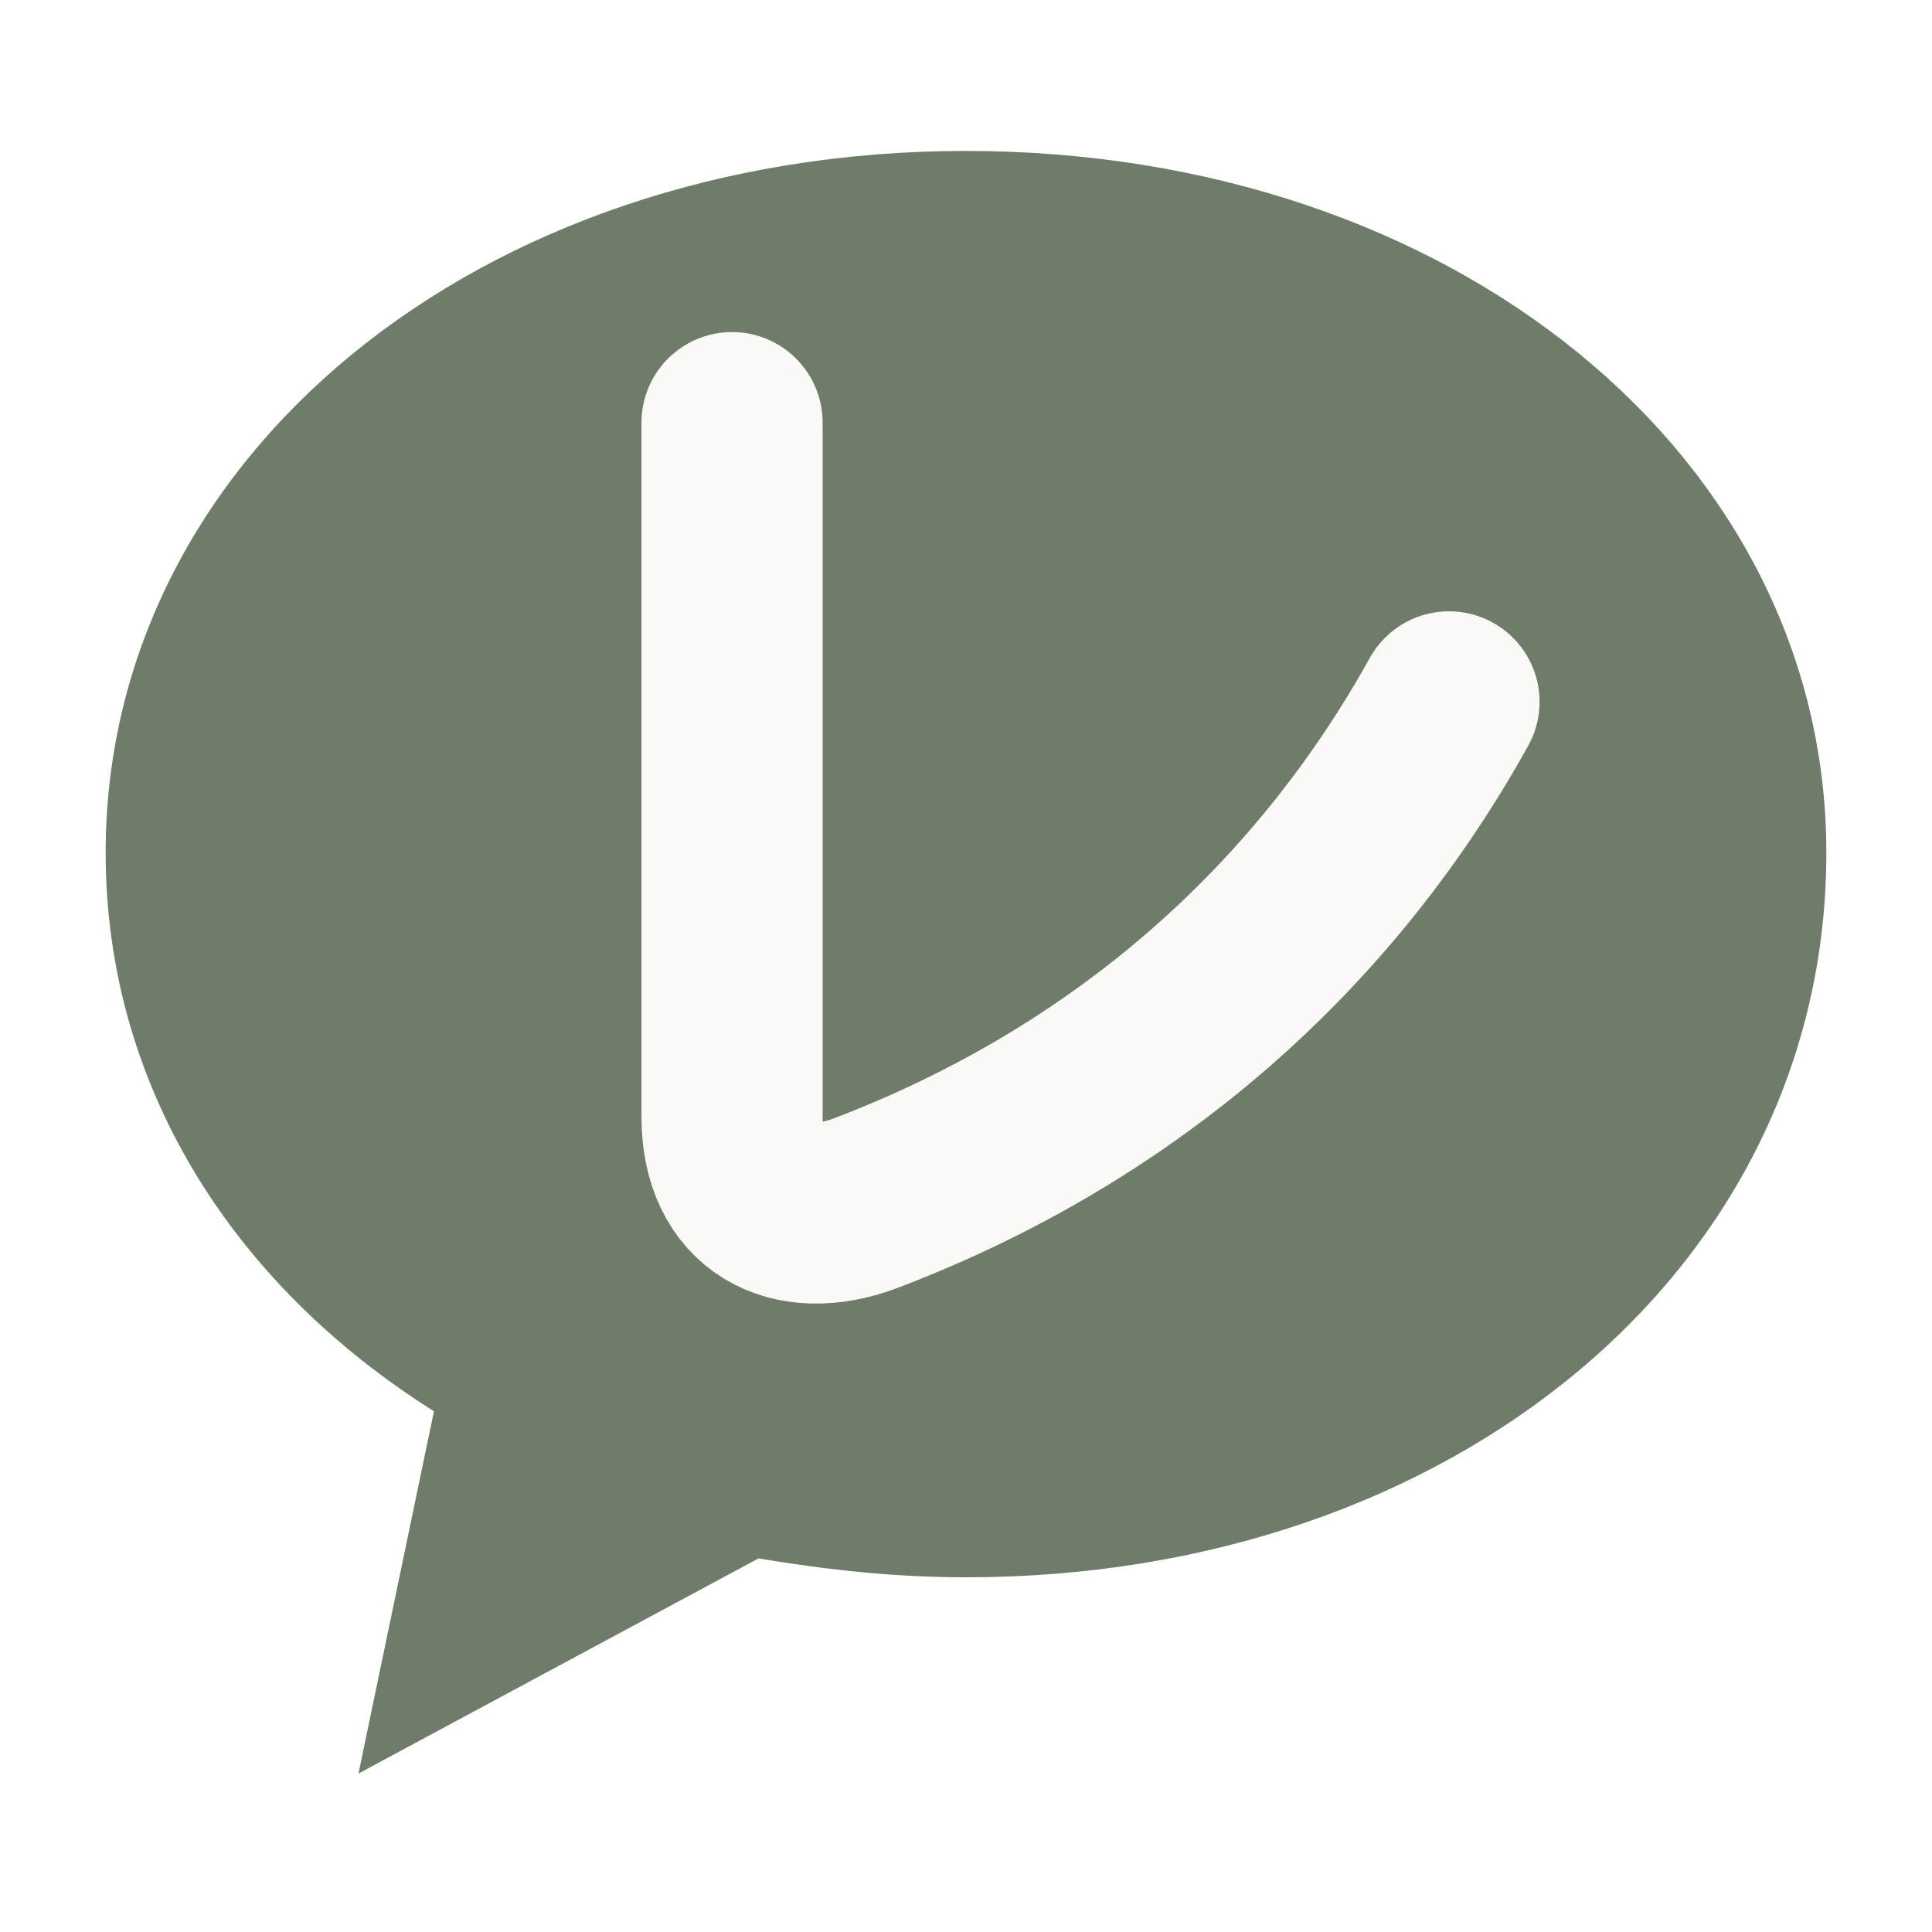
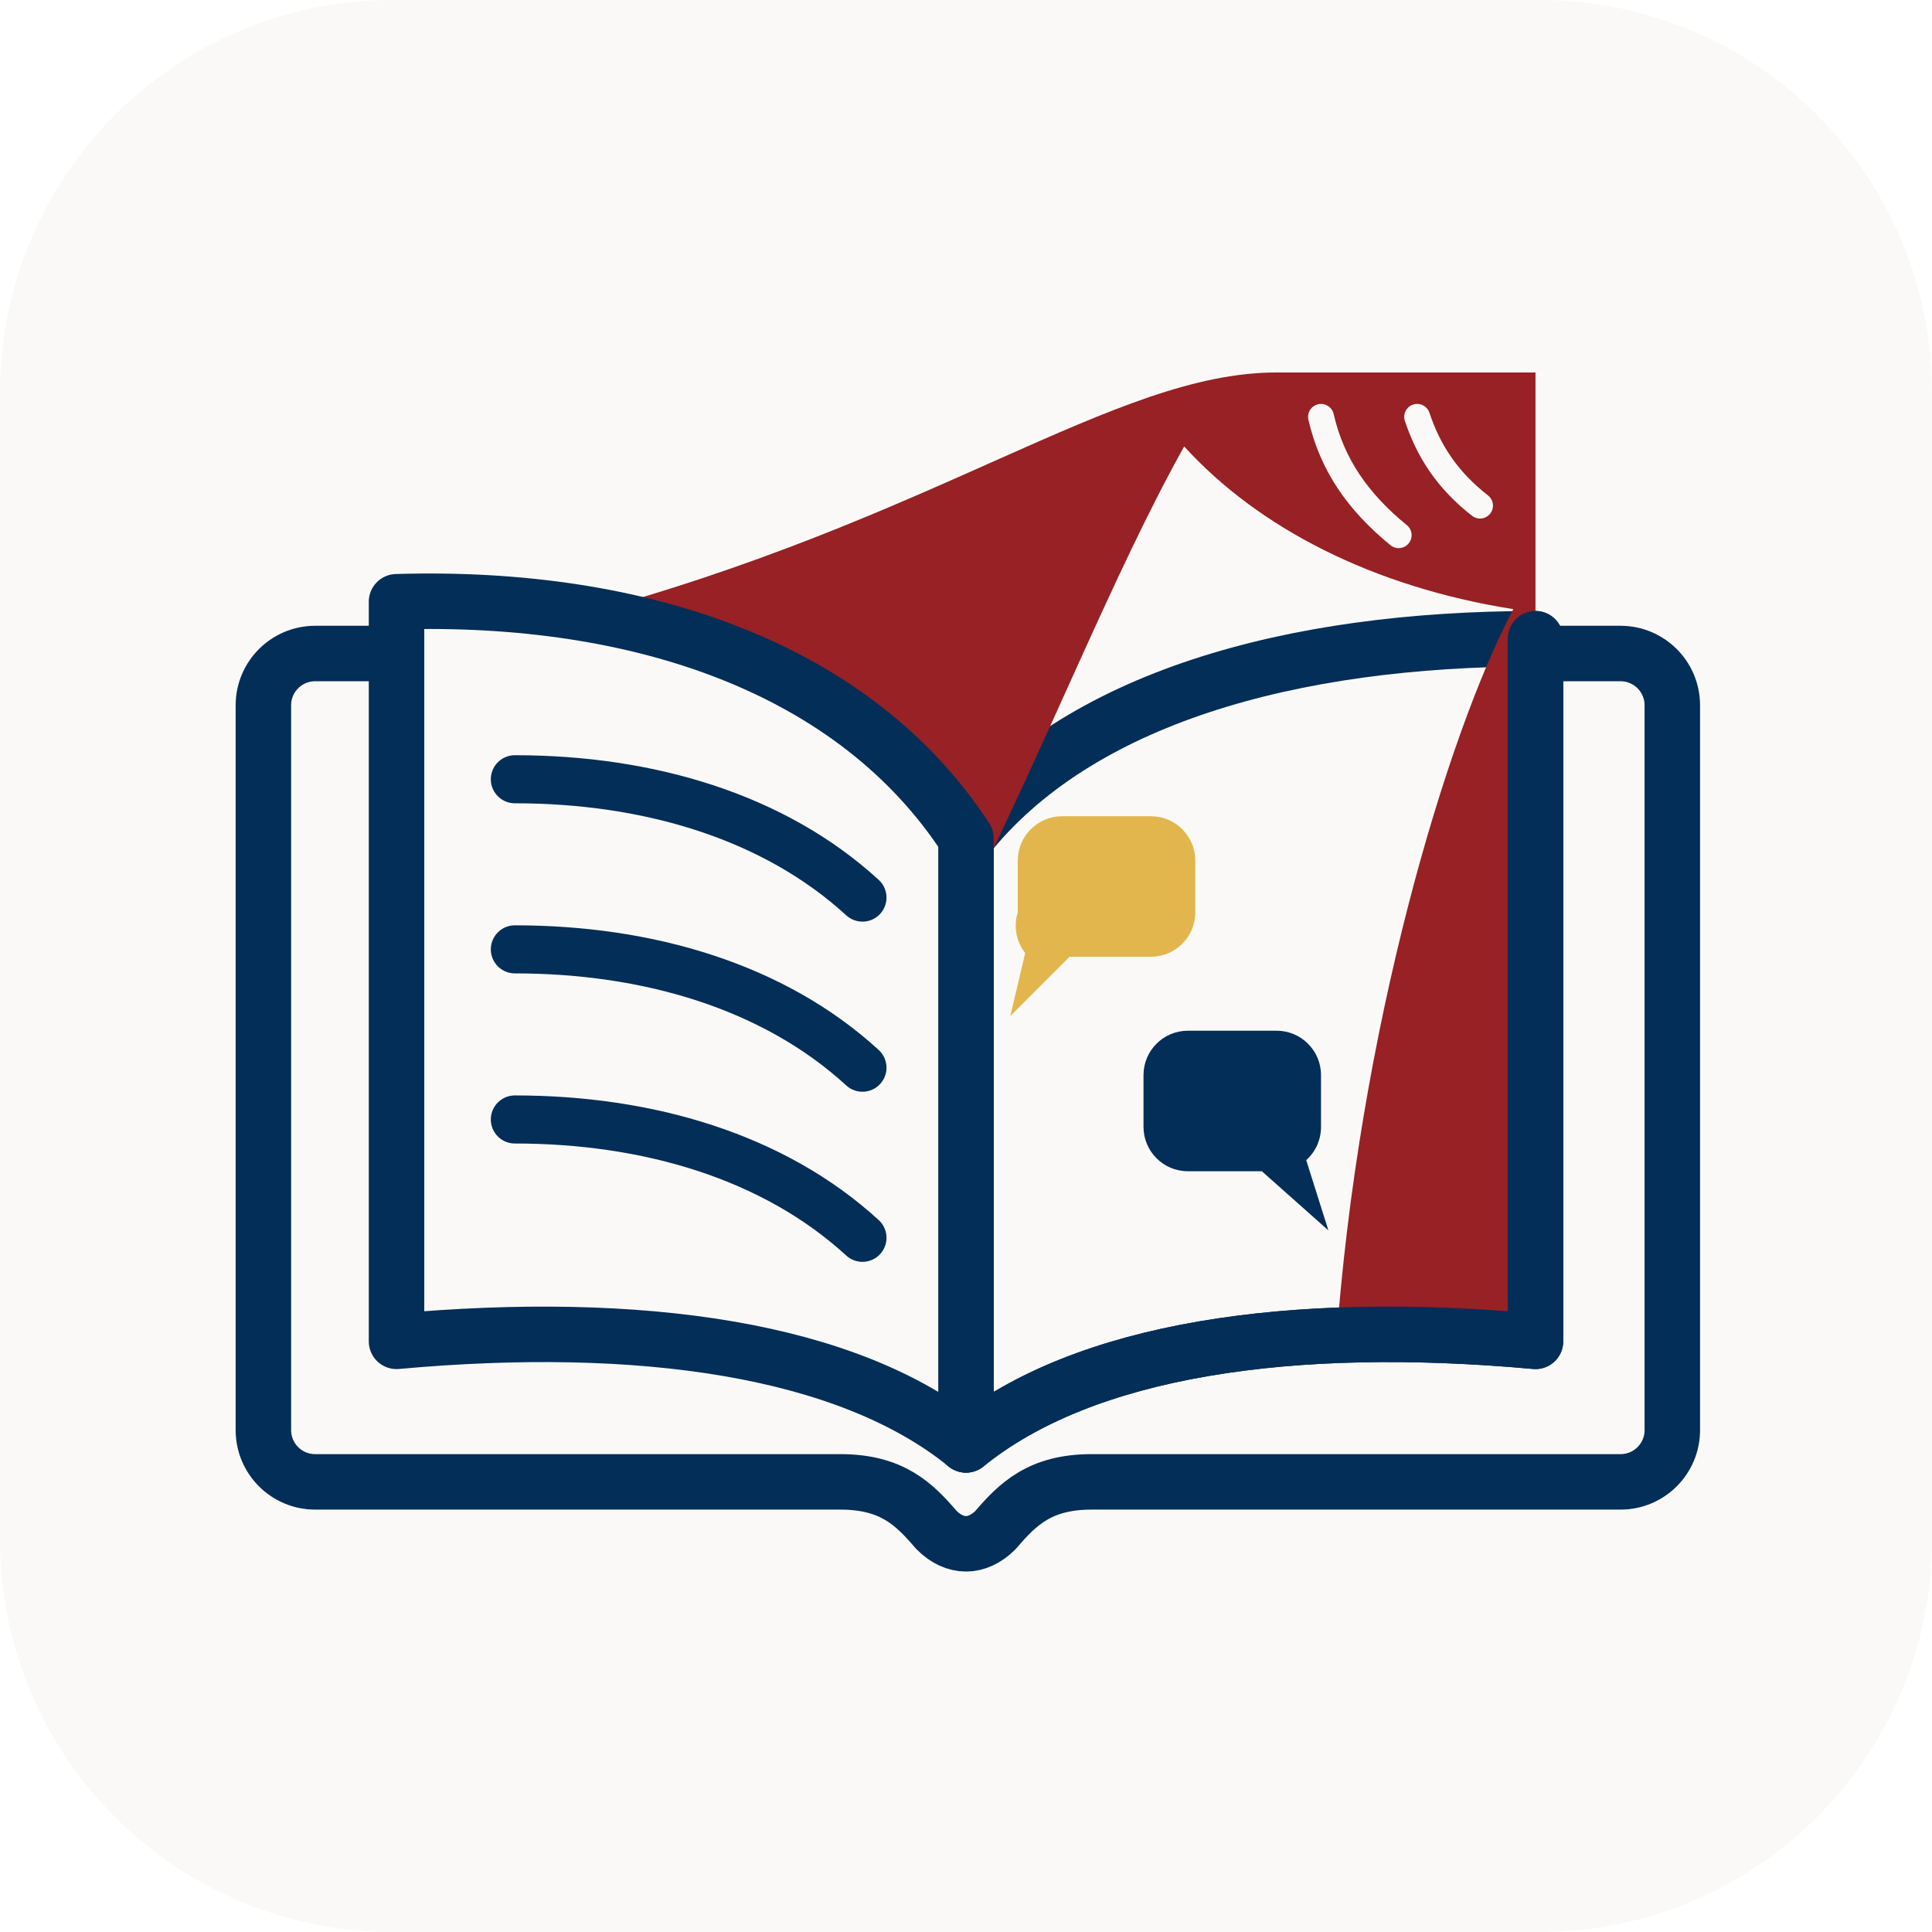
<svg xmlns="http://www.w3.org/2000/svg" viewBox="0 0 512 512" width="100%" height="100%">
-   <path d="M256 40C127 40 28 121 28 226c0 61 33 114 87 148l-20 96 106-57c18 3 36 5 55 5 129 0 228-82 228-192C484 121 385 40 256 40z" fill="#6f7c6a" />
-   <path d="M194 112v184c0 22 16 30 35 23 66-25 120-70 155-133" fill="none" stroke="#faf9f7" stroke-width="48" stroke-linecap="round" stroke-linejoin="round" />
+   <rect width="512" height="512" rx="104" fill="#faf9f7" />
+   <g transform="translate(256 256) scale(.98) translate(-256.0 -252.5)">
+     <path d="M100 168H80a14 14 0 0 0-14 14v196a14 14 0 0 0 14 14h142c14 0 20 6 26 13 5 5 11 5 16 0 6-7 12-13 26-13h143a14 14 0 0 0 14-14V182a14 14 0 0 0-14-14h-18" fill="#faf9f7" stroke="#032e58" stroke-width="15" stroke-linejoin="round" stroke-linecap="round" />
+     <path d="M256 218c30-38 88-54 154-54v190c-66-6-122 2-154 28Z" fill="#faf9f7" stroke="#032e58" stroke-width="15" stroke-linejoin="round" />
+     <path d="M410 92H340C296 92 248 132 150 158L256 236C278 192 296 146 315 112C335 134 366 150 404 156C386 190 362 270 356 356H410Z" fill="#972124" />
+     <path d="M352 104c3 13 10 23 21 32M378 104c3 9 8 17 17 24" fill="none" stroke="#faf9f7" stroke-width="7" stroke-linecap="round" />
+     <path d="M410 164v190c-66-6-122 2-154 28" fill="none" stroke="#032e58" stroke-width="15" stroke-linejoin="round" stroke-linecap="round" />
+     <path d="M282 212H306A12 12 0 0 1 318 224V238A12 12 0 0 1 306 250H284L268 266L272 249A12 12 0 0 1 270 238V224A12 12 0 0 1 282 212Z" fill="#e2b64d" />
+     <path d="M316 270H340A12 12 0 0 1 352 282V296A12 12 0 0 1 348 305L354 324L336 308H316A12 12 0 0 1 304 296V282A12 12 0 0 1 316 270Z" fill="#032e58" />
+     <path d="M256 218c-30-46-88-66-154-64v200c66-6 122 2 154 28Z" fill="#faf9f7" stroke="#032e58" stroke-width="15" stroke-linejoin="round" />
+     <path d="M134 202c36 0 70 10 94 32M134 248c36 0 70 10 94 32M134 294c36 0 70 10 94 32" fill="none" stroke="#032e58" stroke-width="13" stroke-linecap="round" />
+   </g>
</svg>
